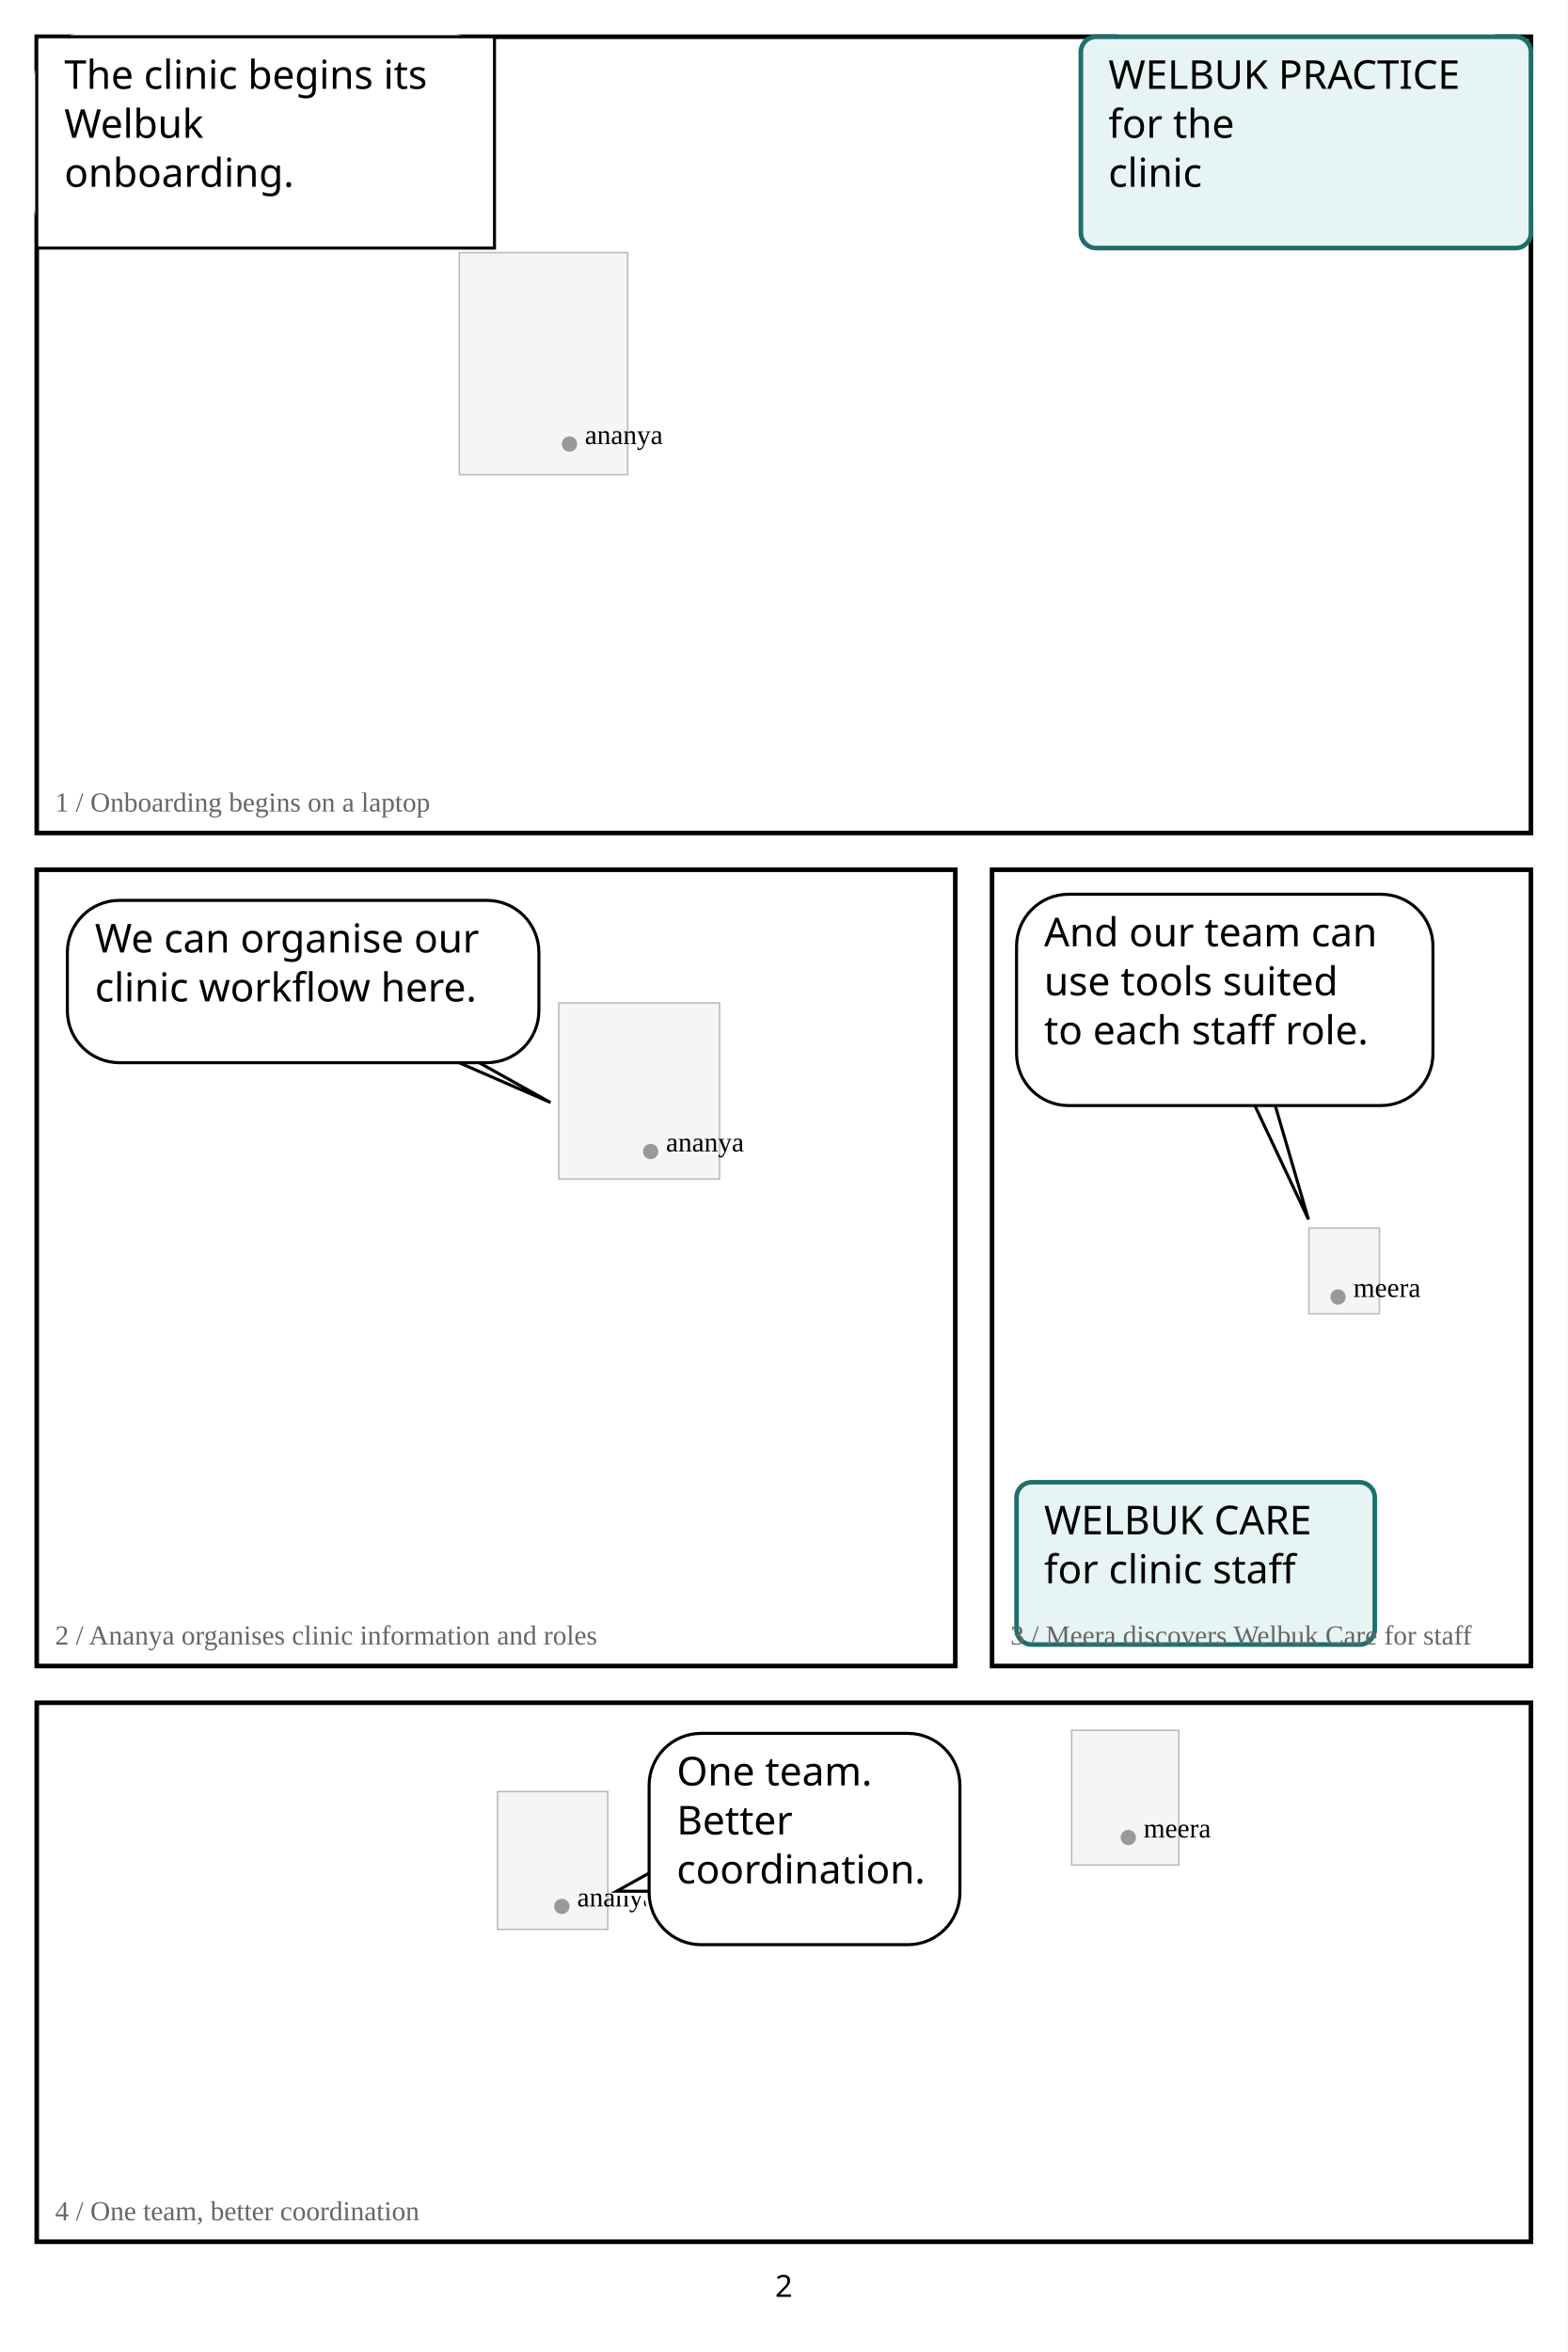
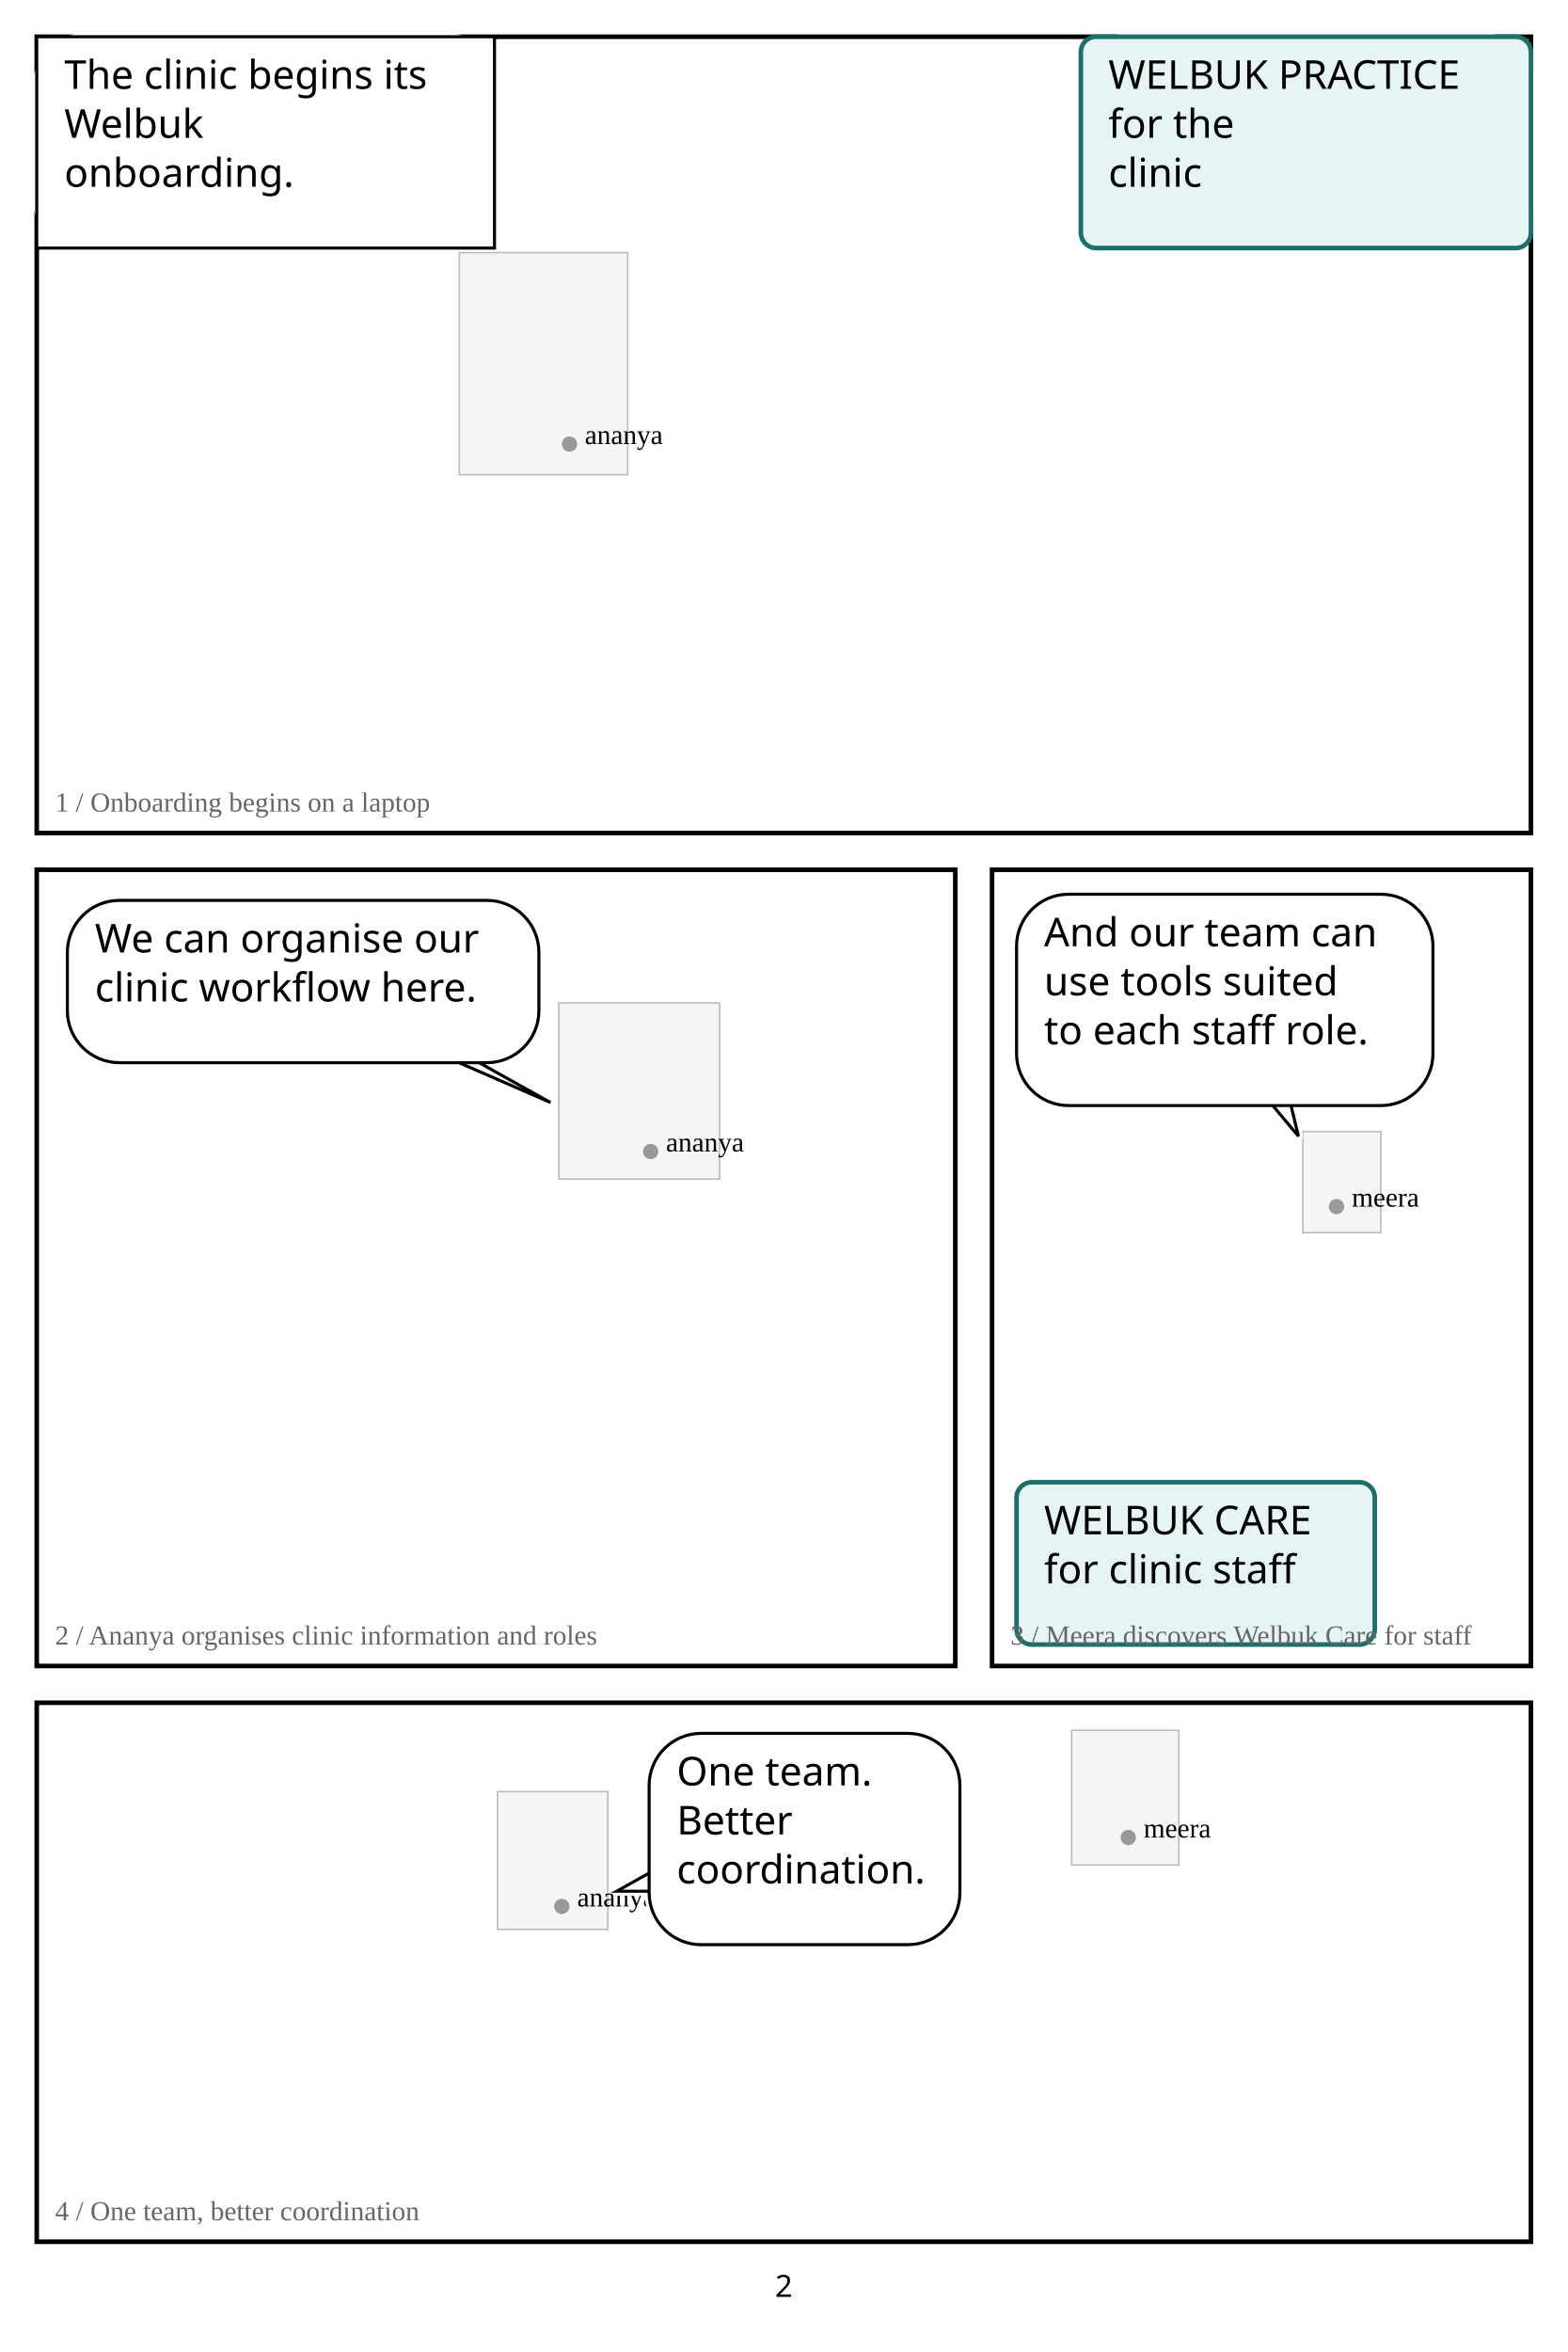
<svg xmlns="http://www.w3.org/2000/svg" width="1024" height="1536" viewBox="0 0 1024 1536">
  <rect width="1024" height="1536" fill="white" />
  <rect x="300" y="165" width="110" height="145" fill="#f5f5f5" stroke="#bbb" />
  <circle cx="372" cy="290" r="5" fill="#999" />
  <text x="382" y="290" font-size="18">ananya</text>
  <rect x="24" y="24" width="976" height="520" fill="none" stroke="black" stroke-width="3" />
  <rect x="24" y="24" width="299" height="138" rx="34" fill="white" stroke="white" stroke-width="6" />
  <rect x="706" y="24" width="294" height="138" rx="34" fill="white" stroke="white" stroke-width="6" />
  <rect x="24" y="24" width="299" height="138" fill="white" stroke="black" stroke-width="2" />
  <text x="42" y="58" font-family="Meiryo,MS Gothic,sans-serif" font-size="26" fill="black">The clinic begins its </text>
  <text x="42" y="90" font-family="Meiryo,MS Gothic,sans-serif" font-size="26" fill="black">Welbuk </text>
  <text x="42" y="122" font-family="Meiryo,MS Gothic,sans-serif" font-size="26" fill="black">onboarding.</text>
  <rect x="706" y="24" width="294" height="138" rx="10" fill="#e6f4f3" stroke="#1d6f6a" stroke-width="3" />
  <text x="724" y="58" font-family="Meiryo,MS Gothic,sans-serif" font-size="26" fill="black">WELBUK PRACTICE </text>
  <text x="724" y="90" font-family="Meiryo,MS Gothic,sans-serif" font-size="26" fill="black">for the </text>
  <text x="724" y="122" font-family="Meiryo,MS Gothic,sans-serif" font-size="26" fill="black">clinic</text>
  <text x="36" y="530" font-size="18" fill="#666">1 / Onboarding begins on a laptop</text>
  <rect x="365" y="655" width="105" height="115" fill="#f5f5f5" stroke="#bbb" />
  <circle cx="425" cy="752" r="5" fill="#999" />
  <text x="435" y="752" font-size="18">ananya</text>
  <rect x="24" y="568" width="600" height="520" fill="none" stroke="black" stroke-width="3" />
  <rect x="44" y="588" width="308" height="106" rx="34" fill="white" stroke="white" stroke-width="6" />
  <path d="M 295.794 692.243 L 359.61 720.025 L 309.794 692.243 Z" fill="white" stroke="white" stroke-width="6" stroke-linejoin="round" />
  <path data-speaker="ananya" d="M 295.794 692.243 L 359.61 720.025 L 309.794 692.243" fill="white" stroke="black" stroke-width="2" />
  <rect x="44" y="588" width="308" height="106" rx="34" fill="white" stroke="black" stroke-width="2" />
  <text x="62" y="622" font-family="Meiryo,MS Gothic,sans-serif" font-size="26" fill="black">We can organise our </text>
  <text x="62" y="654" font-family="Meiryo,MS Gothic,sans-serif" font-size="26" fill="black">clinic workflow here.</text>
  <text x="36" y="1074" font-size="18" fill="#666">2 / Ananya organises clinic information and roles</text>
-   <rect x="855" y="802" width="46" height="56" fill="#f5f5f5" stroke="#bbb" />
-   <circle cx="874" cy="847" r="5" fill="#999" />
-   <text x="884" y="847" font-size="18">meera</text>
+   <rect x="851" y="739" width="51" height="66" fill="#f5f5f5" stroke="#bbb" />
+   <circle cx="873" cy="788" r="5" fill="#999" />
+   <text x="883" y="788" font-size="18">meera</text>
  <rect x="648" y="568" width="352" height="520" fill="none" stroke="black" stroke-width="3" />
  <rect x="664" y="584" width="272" height="138" rx="34" fill="white" stroke="white" stroke-width="6" />
-   <path d="M 817.894 718.263 L 854.697 796.394 L 831.894 718.263 Z" fill="white" stroke="white" stroke-width="6" stroke-linejoin="round" />
+   <path d="M 828.408 718.481 L 848.146 742.037 L 842.408 718.481 Z" fill="white" stroke="white" stroke-width="6" stroke-linejoin="round" />
  <rect x="664" y="968" width="234" height="106" rx="34" fill="white" stroke="white" stroke-width="6" />
-   <path data-speaker="meera" d="M 817.894 718.263 L 854.697 796.394 L 831.894 718.263" fill="white" stroke="black" stroke-width="2" />
+   <path data-speaker="meera" d="M 828.408 718.481 L 848.146 742.037 L 842.408 718.481" fill="white" stroke="black" stroke-width="2" />
  <rect x="664" y="584" width="272" height="138" rx="34" fill="white" stroke="black" stroke-width="2" />
  <text x="682" y="618" font-family="Meiryo,MS Gothic,sans-serif" font-size="26" fill="black">And our team can </text>
  <text x="682" y="650" font-family="Meiryo,MS Gothic,sans-serif" font-size="26" fill="black">use tools suited </text>
  <text x="682" y="682" font-family="Meiryo,MS Gothic,sans-serif" font-size="26" fill="black">to each staff role.</text>
  <rect x="664" y="968" width="234" height="106" rx="10" fill="#e6f4f3" stroke="#1d6f6a" stroke-width="3" />
  <text x="682" y="1002" font-family="Meiryo,MS Gothic,sans-serif" font-size="26" fill="black">WELBUK CARE </text>
  <text x="682" y="1034" font-family="Meiryo,MS Gothic,sans-serif" font-size="26" fill="black">for clinic staff</text>
  <text x="660" y="1074" font-size="18" fill="#666">3 / Meera discovers Welbuk Care for staff</text>
  <rect x="325" y="1170" width="72" height="90" fill="#f5f5f5" stroke="#bbb" />
  <circle cx="367" cy="1245" r="5" fill="#999" />
  <text x="377" y="1245" font-size="18">ananya</text>
  <rect x="700" y="1130" width="70" height="88" fill="#f5f5f5" stroke="#bbb" />
  <circle cx="737" cy="1200" r="5" fill="#999" />
  <text x="747" y="1200" font-size="18">meera</text>
  <rect x="24" y="1112" width="976" height="352" fill="none" stroke="black" stroke-width="3" />
  <rect x="424" y="1132" width="203" height="138" rx="34" fill="white" stroke="white" stroke-width="6" />
  <path d="M 427.854 1221.107 L 402.781 1235.067 L 427.854 1235.107 Z" fill="white" stroke="white" stroke-width="6" stroke-linejoin="round" />
  <path data-speaker="ananya" d="M 427.854 1221.107 L 402.781 1235.067 L 427.854 1235.107" fill="white" stroke="black" stroke-width="2" />
  <rect x="424" y="1132" width="203" height="138" rx="34" fill="white" stroke="black" stroke-width="2" />
  <text x="442" y="1166" font-family="Meiryo,MS Gothic,sans-serif" font-size="26" fill="black">One team. </text>
  <text x="442" y="1198" font-family="Meiryo,MS Gothic,sans-serif" font-size="26" fill="black">Better </text>
  <text x="442" y="1230" font-family="Meiryo,MS Gothic,sans-serif" font-size="26" fill="black">coordination.</text>
  <text x="36" y="1450" font-size="18" fill="#666">4 / One team, better coordination</text>
  <text x="512" y="1500" text-anchor="middle" font-family="sans-serif" font-size="20">2</text>
</svg>
